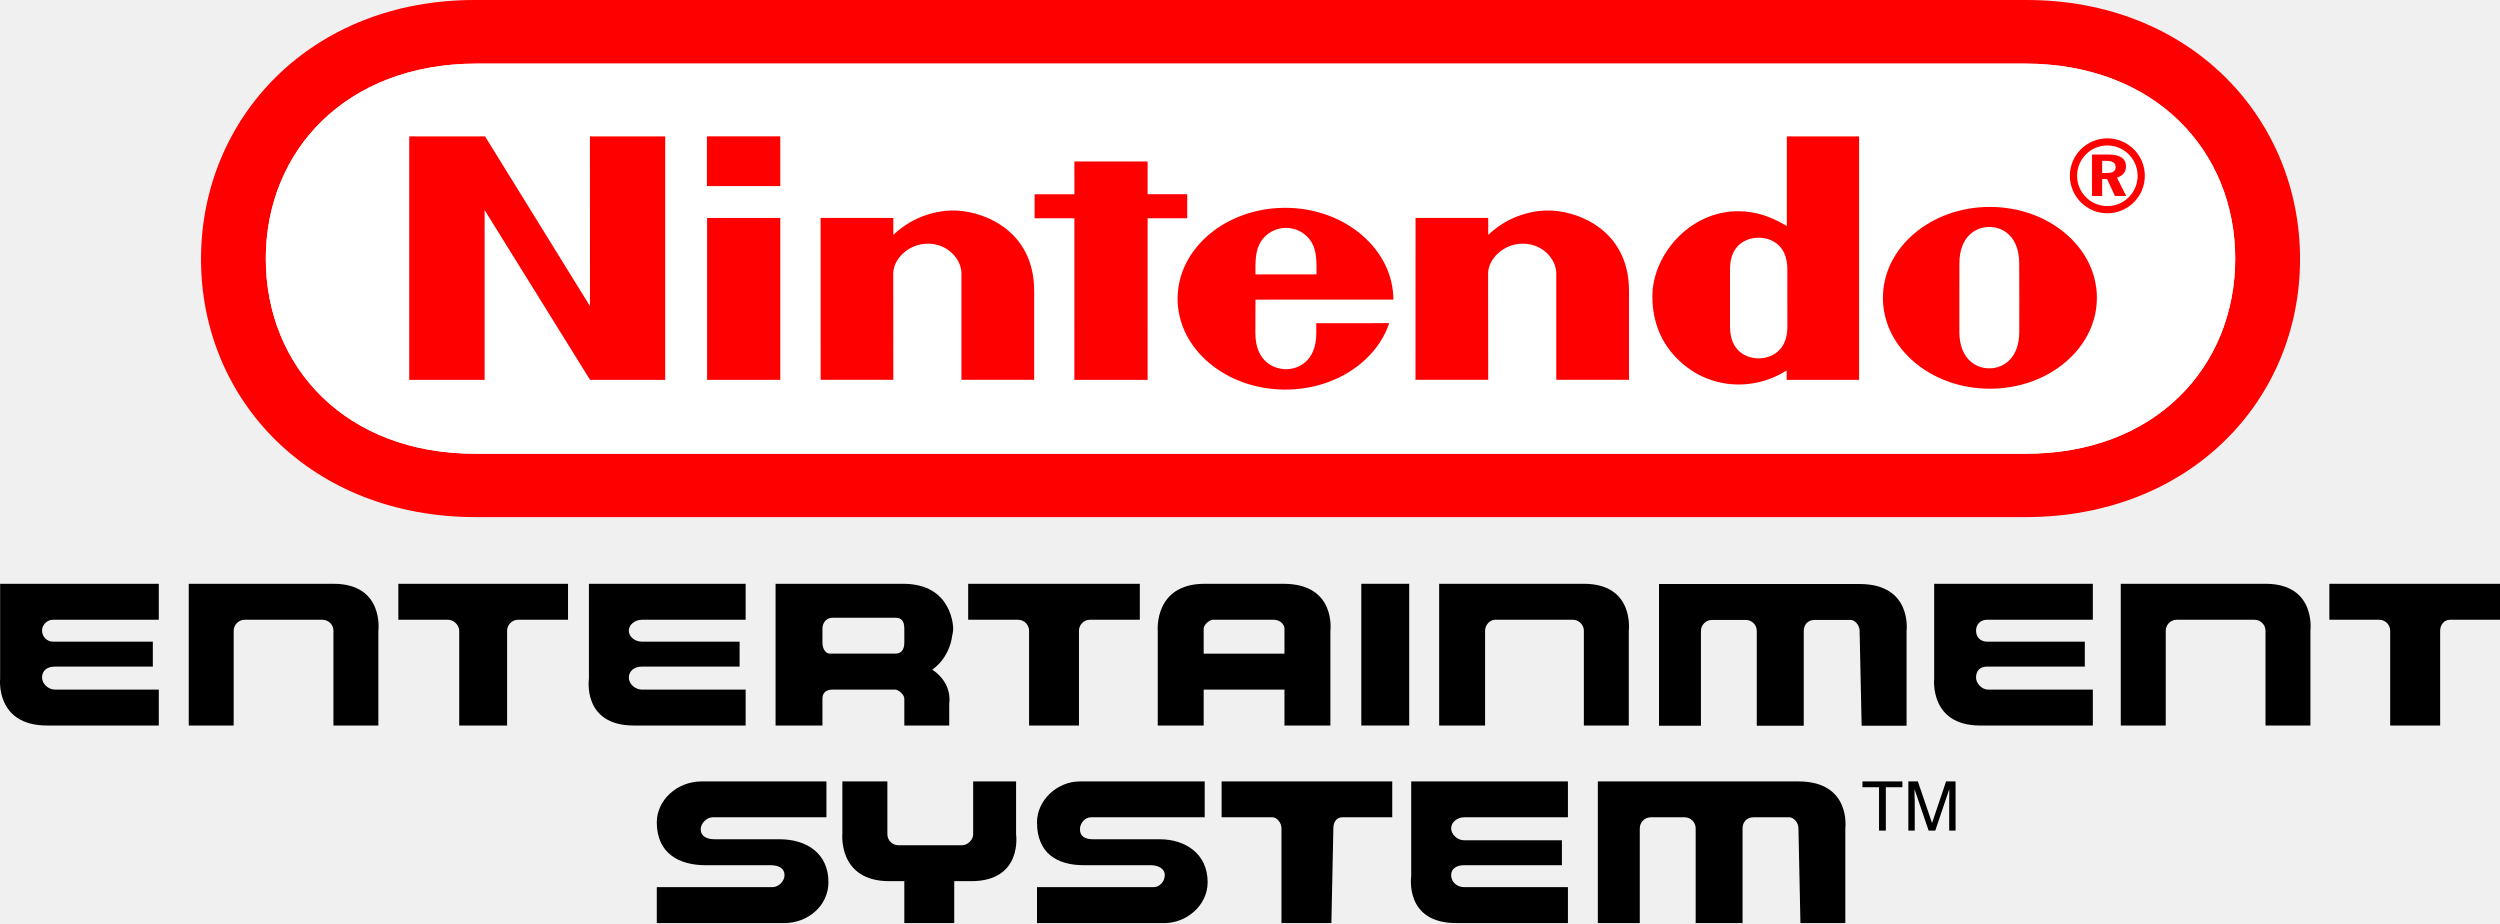
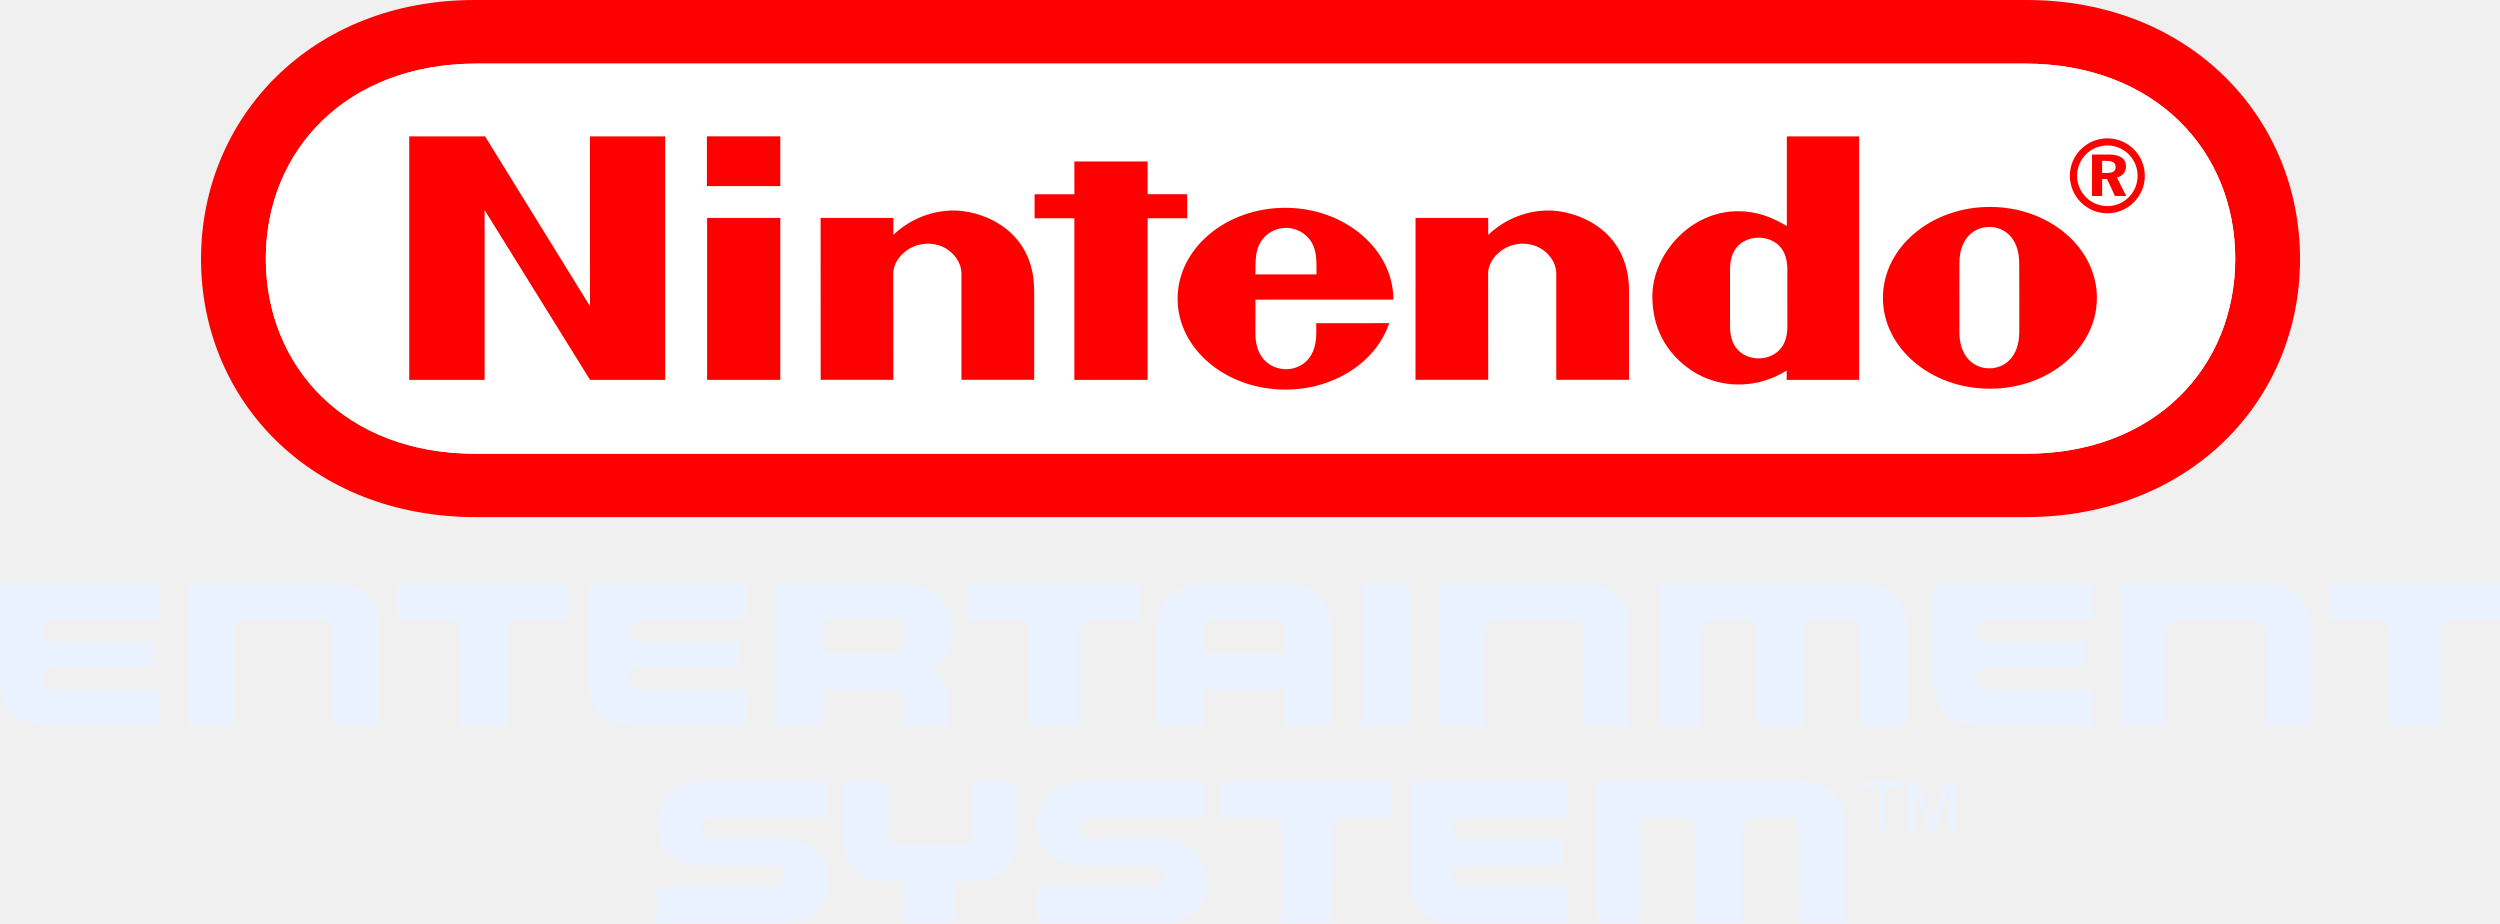
<svg xmlns="http://www.w3.org/2000/svg" width="139.141" height="51.375" version="1.1" id="svg17">
  <defs id="defs17" />
  <g id="g48" transform="matrix(0.3698585,0,0,0.3698585,-20.42467,-36.26598)">
    <path d="m 126.75,98.054 c -24.691,-0.057 -41.277,17.696 -41.277,38.975 0,21.275 16.548,38.827 41.311,38.84 h 233.23 c 24.767,-0.013 41.32,-17.565 41.32,-38.84 0,-21.281 -16.589,-39.033 -41.285,-38.975 z m 233.189,9.57 c 19.609,0.04 31.641,13.143 31.641,29.354 0,16.208 -11.961,29.42 -31.641,29.35 H 126.859 c -19.683,0.071 -31.639,-13.142 -31.639,-29.35 0,-16.209 12.033,-29.31 31.639,-29.352 z" style="display:inline;fill:#ff0000" id="path76" />
    <path d="m 126.859,107.626 c -19.605,0.041 -31.639,13.142 -31.639,29.352 0,16.208 11.956,29.42 31.639,29.35 h 233.08 c 19.68,0.071 31.641,-13.142 31.641,-29.35 0,-16.211 -12.031,-29.354 -31.641,-29.354 z" style="display:inline;fill:#ffffff" id="path50" />
    <path d="m 161.601,118.571 v 7.486 h 11.039 v -7.486 z" style="display:inline;fill:#ff0000" id="path51" />
    <path d="m 116.804,118.581 v 36.633 h 11.344 v -25.545 l 15.865,25.545 h 11.309 v -36.633 h -11.326 l 0.008,25.543 -15.787,-25.543 z" style="display:inline;fill:#ff0000" id="path54" />
    <path d="m 324.107,118.581 v 13.479 c -1.761,-0.993 -3.616,-1.943 -6.24,-2.174 -7.933,-0.695 -13.996,6.323 -13.996,12.754 0,8.475 6.543,11.612 7.531,12.074 3.709,1.725 8.464,1.733 12.68,-0.908 v 1.406 h 10.898 v -36.631 z m -4.236,15.244 c 1.711,0 4.309,0.961 4.309,4.729 0,1.301 0.002,4.353 0.002,4.354 0,0 0.006,2.759 0.006,4.32 0,3.764 -2.604,4.752 -4.32,4.752 -1.748,0 -4.311,-0.988 -4.311,-4.752 v -4.332 -4.342 c 0,-3.768 2.561,-4.729 4.314,-4.729 z" style="display:inline;fill:#ff0000" id="path55" />
    <path d="m 372.341,118.872 c -3.119,0 -5.646,2.518 -5.646,5.637 0,3.107 2.528,5.639 5.646,5.639 3.108,0 5.637,-2.532 5.637,-5.639 0,-3.119 -2.529,-5.637 -5.637,-5.637 z m 0,1.072 c 2.517,0 4.551,2.044 4.551,4.564 0,2.516 -2.033,4.559 -4.551,4.559 -2.521,0 -4.559,-2.043 -4.559,-4.559 0,-2.52 2.037,-4.564 4.559,-4.564 z" style="display:inline;fill:#ff0000" id="path57" />
    <path d="m 370.031,121.304 v 6.246 h 1.52 v -2.551 h 0.744 l 1.189,2.551 h 1.689 l -1.395,-2.781 c 0.856,-0.223 1.365,-0.841 1.365,-1.664 0,-1.196 -0.888,-1.801 -2.668,-1.801 z m 1.52,0.961 h 0.666 c 0.911,0 1.365,0.283 1.365,0.93 0,0.627 -0.422,0.887 -1.287,0.887 h -0.744 z" style="display:inline;fill:#ff0000" id="path59" />
    <path d="m 216.892,122.351 0.008,4.934 h -5.99 v 3.615 h 5.984 l -0.002,24.314 h 11.027 l -0.002,-24.314 h 5.959 v -3.627 h -5.959 v -4.922 z" style="display:inline;fill:#ff0000" id="path61" />
    <path d="m 354.662,129.191 c -8.891,0 -16.098,6.12 -16.098,13.678 0,7.551 7.207,13.678 16.098,13.678 8.896,0 16.102,-6.127 16.102,-13.678 0,-7.557 -7.206,-13.678 -16.102,-13.678 z m -0.086,3.014 c 2.195,0 4.498,1.593 4.498,5.461 0,1.469 -2.8e-4,4.198 0.012,5.18 0,0.063 -0.004,3.685 -0.004,5.143 0,3.885 -2.295,5.494 -4.506,5.494 -2.208,0 -4.508,-1.609 -4.508,-5.494 v -5.246 c 0,0 0.008,-3.607 0.008,-5.076 0,-3.868 2.304,-5.461 4.5,-5.461 z" style="display:inline;fill:#ff0000" id="path62" />
    <path d="m 248.644,129.325 c -8.955,0 -16.217,6.122 -16.217,13.674 0,7.556 7.262,13.68 16.217,13.68 7.439,0 13.707,-4.245 15.627,-9.998 l -10.98,0.012 c 0,0 0.008,0.109 0.008,1.473 0,4.461 -2.929,5.447 -4.555,5.447 -1.624,0 -4.613,-0.986 -4.613,-5.447 0,-1.333 0.014,-5.023 0.014,-5.023 0,0 20.754,0.006 20.754,-0.006 0,-7.555 -7.301,-13.811 -16.254,-13.811 z m 0.1,3.014 c 1.435,0.007 3.01,0.725 3.875,2.225 0.7,1.22 0.734,2.646 0.715,4.779 h -9.195 c -0.02,-2.133 0.026,-3.559 0.729,-4.779 0.867,-1.5 2.44,-2.218 3.877,-2.225 z" style="display:inline;fill:#ff0000" id="path63" />
    <path d="m 198.425,129.73 c -3.637,0.101 -6.665,1.66 -8.775,3.674 -0.012,-0.604 0,-2.559 0,-2.559 l -10.943,0.006 0.01,24.357 h 10.934 c 0,0 -0.012,-14.962 -0.012,-15.998 0,-2.125 2.231,-4.488 5.229,-4.488 2.995,0 5.033,2.363 5.033,4.488 v 15.998 h 10.945 c 0,0 -0.004,-11.541 0,-13.252 0.065,-9.645 -8.295,-12.349 -12.42,-12.227 z" style="display:inline;fill:#ff0000" id="path64" />
    <path d="m 287.945,129.73 c -3.637,0.101 -6.673,1.66 -8.775,3.674 -0.012,-0.604 0,-2.559 0,-2.559 l -10.934,0.006 -0.008,24.357 h 10.941 c 0,0 -0.014,-14.962 -0.014,-15.998 0,-2.125 2.233,-4.488 5.229,-4.488 3.004,0 5.029,2.363 5.029,4.488 v 15.998 h 10.945 c 0,0 -0.005,-11.541 0,-13.252 0.068,-9.645 -8.29,-12.349 -12.414,-12.227 z" style="display:inline;fill:#ff0000" id="path65" />
    <path d="m 161.627,130.851 v 24.363 h 11.014 v -24.363 z" style="display:inline;fill:#ff0000" id="path66" />
  </g>
  <g id="g76" transform="matrix(0.4178217,0,0,0.4178217,-32.12926,-54.02947)">
-     <path id="path9" d="m 0,0 h -14.456 v -14.159 h 4.488 v 9.469 c 0,0.599 0.499,1.096 1.099,1.096 h 7.77 C -0.496,-3.594 0,-4.091 0,-4.69 v -9.469 H 4.488 V -4.69 C 4.488,-4.69 5.088,0 0,0" style="fill:#000000;fill-opacity:1;fill-rule:nonzero;stroke:none" transform="matrix(1.333333,0,0,-1.333333,121.3137,207.0764)" clip-path="none" />
-     <path id="path11" d="m 0,0 h -14.456 v -14.159 h 4.588 v 9.469 c 0,0.599 0.5,1.096 0.998,1.096 h 7.774 C -0.499,-3.594 0,-4.091 0,-4.69 v -9.469 H 4.489 V -4.69 C 4.489,-4.69 5.085,0 0,0" style="fill:#000000;fill-opacity:1;fill-rule:nonzero;stroke:none" transform="matrix(1.333333,0,0,-1.333333,287.8765,207.0764)" clip-path="none" />
-     <path id="path13-3" d="m 0,0 h -14.46 v -14.159 h 4.492 v 9.469 c 0,0.599 0.49,1.096 1.09,1.096 h 7.781 C -0.499,-3.594 0,-4.091 0,-4.69 v -9.469 H 4.487 V -4.69 C 4.487,-4.69 5.082,0 0,0" style="fill:#000000;fill-opacity:1;fill-rule:nonzero;stroke:none" transform="matrix(1.333333,0,0,-1.333333,378.6769,207.0764)" clip-path="none" />
-     <path id="path15" d="m 0,0 h 4.982 c 0.499,0 1.099,-0.499 1.099,-1.096 v -9.47 h 4.785 v 9.47 c 0,0.597 0.499,1.096 1.095,1.096 h 4.991 V 3.594 H 0 Z" style="fill:#000000;fill-opacity:1;fill-rule:nonzero;stroke:none" transform="matrix(1.333333,0,0,-1.333333,129.9591,211.8671)" clip-path="none" />
-     <path id="path17-6" d="m 0,0 v -3.594 h 4.985 c 0.601,0 1.092,-0.497 1.092,-1.096 v -9.469 h 4.993 v 9.469 c 0,0.599 0.395,1.096 0.994,1.096 h 4.985 V 0 Z" style="fill:#000000;fill-opacity:1;fill-rule:nonzero;stroke:none" transform="matrix(1.333333,0,0,-1.333333,387.1803,207.0764)" clip-path="none" />
-     <path id="path19" d="m 0,0 h 4.985 c 0.597,0 1.098,-0.499 1.098,-1.096 v -9.47 h 4.985 v 9.47 c 0,0.597 0.499,1.096 1.095,1.096 h 4.984 V 3.594 H 0 Z" style="fill:#000000;fill-opacity:1;fill-rule:nonzero;stroke:none" transform="matrix(1.333333,0,0,-1.333333,205.8644,211.8671)" clip-path="none" />
-     <path id="path21" d="m 222.02,369.117 h 4.785 v 14.159 h -4.785 z" style="fill:#000000;fill-opacity:1;fill-rule:nonzero;stroke:none" transform="matrix(1.333333,0,0,-1.333333,-37.79533,718.1107)" clip-path="none" />
-     <path id="path23" d="m 0,0 h -8.072 v 1.693 0.8 c 0,0.394 0.6,0.893 0.901,0.893 h 6.075 C -0.399,3.386 0,2.887 0,2.493 v -0.8 z m -0.098,6.978 h -7.873 c -5.09,0 -4.689,-4.69 -4.689,-4.69 V 1.693 -7.181 h 4.588 v 3.587 H 0 v -3.587 h 4.588 v 8.874 0.595 c 0,0 0.601,4.69 -4.686,4.69" style="fill:#000000;fill-opacity:1;fill-rule:nonzero;stroke:none" transform="matrix(1.333333,0,0,-1.333333,247.9963,216.3804)" clip-path="none" />
-     <path id="path25" d="m 0,0 c 0,-0.704 -0.3,-1.097 -0.897,-1.097 h -6.582 c -0.3,0 -0.701,0.393 -0.701,1.097 v 0.695 0.7 c 0,0.598 0.401,1.093 0.998,1.093 h 6.285 C -0.3,2.488 0,2.186 0,1.395 v -0.7 z m -0.102,5.88 h -12.76 V 0.695 -8.278 h 4.682 v 2.694 c 0,0.596 0.401,0.893 0.998,0.893 h 6.285 C -0.601,-4.691 0,-5.192 0,-5.584 v -2.694 h 4.486 v 2.197 c 0,0 0.397,1.991 -1.694,3.386 1.396,0.997 1.889,2.492 1.99,3.39 0.101,0.399 0.101,0.7 0.101,0.7 0,0 0,4.485 -4.985,4.485" style="fill:#000000;fill-opacity:1;fill-rule:nonzero;stroke:none" transform="matrix(1.333333,0,0,-1.333333,197.3576,214.9169)" clip-path="none" />
-     <path id="path27" d="m 0,0 c 0,0 -0.499,-4.687 4.683,-4.687 h 11.169 v 3.588 H 5.48 c -0.696,0 -1.292,0.6 -1.292,1.196 0,0.701 0.495,1.103 1.292,1.103 h 9.775 V 3.691 H 5.287 c -0.604,0 -1.099,0.496 -1.099,1.092 0,0.598 0.495,1.096 1.099,1.096 H 15.852 V 9.473 H 0 Z" style="fill:#000000;fill-opacity:1;fill-rule:nonzero;stroke:none" transform="matrix(1.333333,0,0,-1.333333,76.9144,219.706)" clip-path="none" />
-     <path id="path29" d="m 0,0 c 0,0 -0.698,-4.687 4.488,-4.687 h 11.169 v 3.588 H 5.291 c -0.707,0 -1.304,0.6 -1.304,1.196 0,0.701 0.597,1.103 1.304,1.103 h 9.762 V 3.691 H 5.291 c -0.707,0 -1.304,0.496 -1.304,1.092 0,0.598 0.597,1.096 1.304,1.096 H 15.657 V 9.473 H 0 Z" style="fill:#000000;fill-opacity:1;fill-rule:nonzero;stroke:none" transform="matrix(1.333333,0,0,-1.333333,155.3453,219.706)" clip-path="none" />
-     <path id="path31" d="m 0,0 c 0,0 -0.5,-4.687 4.586,-4.687 h 11.265 v 3.588 H 5.379 c -0.596,0 -1.196,0.6 -1.196,1.196 0,0.701 0.403,1.103 1.101,1.103 h 9.765 V 3.691 H 5.284 c -0.698,0 -1.101,0.496 -1.101,1.092 0,0.598 0.403,1.096 1.101,1.096 H 15.851 V 9.473 H 0 Z" style="fill:#000000;fill-opacity:1;fill-rule:nonzero;stroke:none" transform="matrix(1.333333,0,0,-1.333333,334.5408,219.706)" clip-path="none" />
-     <path id="path33" d="m 0,0 h -20.042 v -14.157 h 4.19 v 9.475 c 0,0.593 0.498,1.096 1.099,1.096 h 3.387 c 0.602,0 1.093,-0.503 1.093,-1.096 v -9.475 h 4.692 v 9.475 c 0,0.593 0.392,1.096 1.095,1.096 h 3.591 C -0.498,-3.586 0,-4.089 0,-4.682 l 0.203,-9.475 h 4.489 v 9.475 C 4.692,-4.682 5.284,0 0,0" style="fill:#000000;fill-opacity:1;fill-rule:nonzero;stroke:none" transform="matrix(1.333333,0,0,-1.333333,324.6085,207.106)" clip-path="none" />
-     <path id="path35" d="m 0,0 h 5.085 c 0.396,0 0.896,-0.5 0.896,-1.099 v -9.47 h 4.986 l 0.198,9.47 C 11.165,-0.5 11.47,0 12.063,0 h 4.984 V 3.583 H 0 Z" style="fill:#000000;fill-opacity:1;fill-rule:nonzero;stroke:none" transform="matrix(1.333333,0,0,-1.333333,239.6225,238.1795)" clip-path="none" />
-     <path id="path37" d="m 0,0 h -20.042 v -14.151 h 4.191 v 9.469 c 0,0.598 0.495,1.099 1.099,1.099 h 3.387 c 0.596,0 1.097,-0.501 1.097,-1.099 v -9.469 h 4.684 v 9.469 c 0,0.598 0.402,1.099 1.097,1.099 h 3.586 c 0.4,0 0.901,-0.501 0.901,-1.099 l 0.199,-9.469 h 4.484 v 9.469 C 4.683,-4.682 5.288,0 0,0" style="fill:#000000;fill-opacity:1;fill-rule:nonzero;stroke:none" transform="matrix(1.333333,0,0,-1.333333,316.4612,233.4019)" clip-path="none" />
-     <path id="path39" d="m 0,0 h -4.287 v -5.277 c 0,-0.605 -0.599,-1.099 -1.098,-1.099 h -6.381 c -0.593,0 -1.092,0.494 -1.092,1.099 V 0 h -4.495 v -5.182 c 0,0 -0.492,-4.783 4.694,-4.783 h 1.494 v -4.186 h 4.986 v 4.186 h 1.691 C 0.695,-9.965 0,-5.277 0,-5.277 Z" style="fill:#000000;fill-opacity:1;fill-rule:nonzero;stroke:none" transform="matrix(1.333333,0,0,-1.333333,212.2447,233.4019)" clip-path="none" />
-     <path id="path41" d="m 0,0 c 0,0 -0.702,-4.683 4.488,-4.683 h 11.169 v 3.589 H 5.286 c -0.698,0 -1.294,0.493 -1.294,1.197 0,0.697 0.596,0.994 1.294,0.994 h 9.77 v 2.49 h -9.77 c -0.698,0 -1.294,0.604 -1.294,1.2 0,0.597 0.596,1.098 1.294,1.098 H 15.657 V 9.469 H 0 Z" style="fill:#000000;fill-opacity:1;fill-rule:nonzero;stroke:none" transform="matrix(1.333333,0,0,-1.333333,264.8783,246.0265)" clip-path="none" />
-     <path id="path43" d="m 0,0 h -6.683 c -0.796,0 -1.298,0.301 -1.298,0.997 0,0.602 0.502,1.198 1.099,1.198 H 4.483 V 5.778 H -7.981 c -2.296,0 -4.289,-1.891 -4.289,-4.083 0,-3.092 1.993,-4.288 4.69,-4.288 h 6.674 c 0.698,0 1.4,-0.297 1.4,-0.994 0,-0.6 -0.494,-1.197 -1.103,-1.197 H -12.27 v -3.59 H 0.494 c 2.094,0 4.283,1.7 4.283,4.084 C 4.777,-1.397 2.483,0 0,0" style="fill:#000000;fill-opacity:1;fill-rule:nonzero;stroke:none" transform="matrix(1.333333,0,0,-1.333333,231.3924,241.1063)" clip-path="none" />
-     <path id="path45" d="m 0,0 h -6.484 c -0.79,0 -1.394,0.301 -1.394,0.997 0,0.602 0.604,1.198 1.197,1.198 H 4.683 v 3.583 h -12.46 c -2.495,0 -4.488,-1.891 -4.488,-4.083 0,-3.092 2.193,-4.288 4.884,-4.288 h 6.484 c 0.799,0 1.393,-0.297 1.393,-0.994 0,-0.6 -0.594,-1.197 -1.197,-1.197 h -11.564 v -3.59 H 0.496 c 2.296,0 4.387,1.7 4.387,4.084 C 4.883,-1.397 2.691,0 0,0" style="fill:#000000;fill-opacity:1;fill-rule:nonzero;stroke:none" transform="matrix(1.333333,0,0,-1.333333,180.7397,241.1063)" clip-path="none" />
-     <path id="path47" d="m 0,0 v -0.58 h -1.652 v -4.333 h -0.68 V -0.58 H -3.987 V 0 Z" style="fill:#000000;fill-opacity:1;fill-rule:nonzero;stroke:none" transform="matrix(1.333333,0,0,-1.333333,330.3048,233.4019)" clip-path="none" />
-     <path id="path49" d="M 0,0 H 0.95 L 2.368,-4.157 3.769,0 H 4.717 V -4.913 H 4.081 v 2.901 c 0,0.099 0.003,0.266 0.009,0.5 0.002,0.232 0.002,0.478 0.002,0.746 L 2.691,-4.913 H 2.027 l -1.415,4.147 v -0.153 c 0,-0.121 0.002,-0.302 0.012,-0.555 C 0.633,-1.717 0.638,-1.9 0.638,-2.012 V -4.913 H 0 Z" style="fill:#000000;fill-opacity:1;fill-rule:nonzero;stroke:none" transform="matrix(1.333333,0,0,-1.333333,331.1005,233.4019)" clip-path="none" />
+     <path id="path9" d="m 0,0 h -14.456 v -14.159 h 4.488 v 9.469 c 0,0.599 0.499,1.096 1.099,1.096 h 7.77 C -0.496,-3.594 0,-4.091 0,-4.69 v -9.469 H 4.488 V -4.69 C 4.488,-4.69 5.088,0 0,0" style="fill:#eaf2ff;fill-opacity:1;fill-rule:nonzero;stroke:none" transform="matrix(1.333333,0,0,-1.333333,121.3137,207.0764)" clip-path="none" />
+     <path id="path11" d="m 0,0 h -14.456 v -14.159 h 4.588 v 9.469 c 0,0.599 0.5,1.096 0.998,1.096 h 7.774 C -0.499,-3.594 0,-4.091 0,-4.69 v -9.469 H 4.489 V -4.69 C 4.489,-4.69 5.085,0 0,0" style="fill:#eaf2ff;fill-opacity:1;fill-rule:nonzero;stroke:none" transform="matrix(1.333333,0,0,-1.333333,287.8765,207.0764)" clip-path="none" />
+     <path id="path13-3" d="m 0,0 h -14.46 v -14.159 h 4.492 v 9.469 c 0,0.599 0.49,1.096 1.09,1.096 h 7.781 C -0.499,-3.594 0,-4.091 0,-4.69 v -9.469 H 4.487 V -4.69 C 4.487,-4.69 5.082,0 0,0" style="fill:#eaf2ff;fill-opacity:1;fill-rule:nonzero;stroke:none" transform="matrix(1.333333,0,0,-1.333333,378.6769,207.0764)" clip-path="none" />
+     <path id="path15" d="m 0,0 h 4.982 c 0.499,0 1.099,-0.499 1.099,-1.096 v -9.47 h 4.785 v 9.47 c 0,0.597 0.499,1.096 1.095,1.096 h 4.991 V 3.594 H 0 Z" style="fill:#eaf2ff;fill-opacity:1;fill-rule:nonzero;stroke:none" transform="matrix(1.333333,0,0,-1.333333,129.9591,211.8671)" clip-path="none" />
+     <path id="path17-6" d="m 0,0 v -3.594 h 4.985 c 0.601,0 1.092,-0.497 1.092,-1.096 v -9.469 h 4.993 v 9.469 c 0,0.599 0.395,1.096 0.994,1.096 h 4.985 V 0 Z" style="fill:#eaf2ff;fill-opacity:1;fill-rule:nonzero;stroke:none" transform="matrix(1.333333,0,0,-1.333333,387.1803,207.0764)" clip-path="none" />
+     <path id="path19" d="m 0,0 h 4.985 c 0.597,0 1.098,-0.499 1.098,-1.096 v -9.47 h 4.985 v 9.47 c 0,0.597 0.499,1.096 1.095,1.096 h 4.984 V 3.594 H 0 Z" style="fill:#eaf2ff;fill-opacity:1;fill-rule:nonzero;stroke:none" transform="matrix(1.333333,0,0,-1.333333,205.8644,211.8671)" clip-path="none" />
+     <path id="path21" d="m 222.02,369.117 h 4.785 v 14.159 h -4.785 z" style="fill:#eaf2ff;fill-opacity:1;fill-rule:nonzero;stroke:none" transform="matrix(1.333333,0,0,-1.333333,-37.79533,718.1107)" clip-path="none" />
+     <path id="path23" d="m 0,0 h -8.072 v 1.693 0.8 c 0,0.394 0.6,0.893 0.901,0.893 h 6.075 C -0.399,3.386 0,2.887 0,2.493 v -0.8 z m -0.098,6.978 h -7.873 c -5.09,0 -4.689,-4.69 -4.689,-4.69 V 1.693 -7.181 h 4.588 v 3.587 H 0 v -3.587 h 4.588 v 8.874 0.595 c 0,0 0.601,4.69 -4.686,4.69" style="fill:#eaf2ff;fill-opacity:1;fill-rule:nonzero;stroke:none" transform="matrix(1.333333,0,0,-1.333333,247.9963,216.3804)" clip-path="none" />
+     <path id="path25" d="m 0,0 c 0,-0.704 -0.3,-1.097 -0.897,-1.097 h -6.582 c -0.3,0 -0.701,0.393 -0.701,1.097 v 0.695 0.7 c 0,0.598 0.401,1.093 0.998,1.093 h 6.285 C -0.3,2.488 0,2.186 0,1.395 v -0.7 z m -0.102,5.88 h -12.76 V 0.695 -8.278 h 4.682 v 2.694 c 0,0.596 0.401,0.893 0.998,0.893 h 6.285 C -0.601,-4.691 0,-5.192 0,-5.584 v -2.694 h 4.486 v 2.197 c 0,0 0.397,1.991 -1.694,3.386 1.396,0.997 1.889,2.492 1.99,3.39 0.101,0.399 0.101,0.7 0.101,0.7 0,0 0,4.485 -4.985,4.485" style="fill:#eaf2ff;fill-opacity:1;fill-rule:nonzero;stroke:none" transform="matrix(1.333333,0,0,-1.333333,197.3576,214.9169)" clip-path="none" />
+     <path id="path27" d="m 0,0 c 0,0 -0.499,-4.687 4.683,-4.687 h 11.169 v 3.588 H 5.48 c -0.696,0 -1.292,0.6 -1.292,1.196 0,0.701 0.495,1.103 1.292,1.103 h 9.775 V 3.691 H 5.287 c -0.604,0 -1.099,0.496 -1.099,1.092 0,0.598 0.495,1.096 1.099,1.096 H 15.852 V 9.473 H 0 Z" style="fill:#eaf2ff;fill-opacity:1;fill-rule:nonzero;stroke:none" transform="matrix(1.333333,0,0,-1.333333,76.9144,219.706)" clip-path="none" />
+     <path id="path29" d="m 0,0 c 0,0 -0.698,-4.687 4.488,-4.687 h 11.169 v 3.588 H 5.291 c -0.707,0 -1.304,0.6 -1.304,1.196 0,0.701 0.597,1.103 1.304,1.103 h 9.762 V 3.691 H 5.291 c -0.707,0 -1.304,0.496 -1.304,1.092 0,0.598 0.597,1.096 1.304,1.096 H 15.657 V 9.473 H 0 Z" style="fill:#eaf2ff;fill-opacity:1;fill-rule:nonzero;stroke:none" transform="matrix(1.333333,0,0,-1.333333,155.3453,219.706)" clip-path="none" />
+     <path id="path31" d="m 0,0 c 0,0 -0.5,-4.687 4.586,-4.687 h 11.265 v 3.588 H 5.379 c -0.596,0 -1.196,0.6 -1.196,1.196 0,0.701 0.403,1.103 1.101,1.103 h 9.765 V 3.691 H 5.284 c -0.698,0 -1.101,0.496 -1.101,1.092 0,0.598 0.403,1.096 1.101,1.096 H 15.851 V 9.473 H 0 Z" style="fill:#eaf2ff;fill-opacity:1;fill-rule:nonzero;stroke:none" transform="matrix(1.333333,0,0,-1.333333,334.5408,219.706)" clip-path="none" />
+     <path id="path33" d="m 0,0 h -20.042 v -14.157 h 4.19 v 9.475 c 0,0.593 0.498,1.096 1.099,1.096 h 3.387 c 0.602,0 1.093,-0.503 1.093,-1.096 v -9.475 h 4.692 v 9.475 c 0,0.593 0.392,1.096 1.095,1.096 h 3.591 C -0.498,-3.586 0,-4.089 0,-4.682 l 0.203,-9.475 h 4.489 v 9.475 C 4.692,-4.682 5.284,0 0,0" style="fill:#eaf2ff;fill-opacity:1;fill-rule:nonzero;stroke:none" transform="matrix(1.333333,0,0,-1.333333,324.6085,207.106)" clip-path="none" />
+     <path id="path35" d="m 0,0 h 5.085 c 0.396,0 0.896,-0.5 0.896,-1.099 v -9.47 h 4.986 l 0.198,9.47 C 11.165,-0.5 11.47,0 12.063,0 h 4.984 V 3.583 H 0 Z" style="fill:#eaf2ff;fill-opacity:1;fill-rule:nonzero;stroke:none" transform="matrix(1.333333,0,0,-1.333333,239.6225,238.1795)" clip-path="none" />
+     <path id="path37" d="m 0,0 h -20.042 v -14.151 h 4.191 v 9.469 c 0,0.598 0.495,1.099 1.099,1.099 h 3.387 c 0.596,0 1.097,-0.501 1.097,-1.099 v -9.469 h 4.684 v 9.469 c 0,0.598 0.402,1.099 1.097,1.099 h 3.586 c 0.4,0 0.901,-0.501 0.901,-1.099 l 0.199,-9.469 h 4.484 v 9.469 C 4.683,-4.682 5.288,0 0,0" style="fill:#eaf2ff;fill-opacity:1;fill-rule:nonzero;stroke:none" transform="matrix(1.333333,0,0,-1.333333,316.4612,233.4019)" clip-path="none" />
+     <path id="path39" d="m 0,0 h -4.287 v -5.277 c 0,-0.605 -0.599,-1.099 -1.098,-1.099 h -6.381 c -0.593,0 -1.092,0.494 -1.092,1.099 V 0 h -4.495 v -5.182 c 0,0 -0.492,-4.783 4.694,-4.783 h 1.494 v -4.186 h 4.986 v 4.186 h 1.691 C 0.695,-9.965 0,-5.277 0,-5.277 Z" style="fill:#eaf2ff;fill-opacity:1;fill-rule:nonzero;stroke:none" transform="matrix(1.333333,0,0,-1.333333,212.2447,233.4019)" clip-path="none" />
+     <path id="path41" d="m 0,0 c 0,0 -0.702,-4.683 4.488,-4.683 h 11.169 v 3.589 H 5.286 c -0.698,0 -1.294,0.493 -1.294,1.197 0,0.697 0.596,0.994 1.294,0.994 h 9.77 v 2.49 h -9.77 c -0.698,0 -1.294,0.604 -1.294,1.2 0,0.597 0.596,1.098 1.294,1.098 H 15.657 V 9.469 H 0 Z" style="fill:#eaf2ff;fill-opacity:1;fill-rule:nonzero;stroke:none" transform="matrix(1.333333,0,0,-1.333333,264.8783,246.0265)" clip-path="none" />
+     <path id="path43" d="m 0,0 h -6.683 c -0.796,0 -1.298,0.301 -1.298,0.997 0,0.602 0.502,1.198 1.099,1.198 H 4.483 V 5.778 H -7.981 c -2.296,0 -4.289,-1.891 -4.289,-4.083 0,-3.092 1.993,-4.288 4.69,-4.288 h 6.674 c 0.698,0 1.4,-0.297 1.4,-0.994 0,-0.6 -0.494,-1.197 -1.103,-1.197 H -12.27 v -3.59 H 0.494 c 2.094,0 4.283,1.7 4.283,4.084 C 4.777,-1.397 2.483,0 0,0" style="fill:#eaf2ff;fill-opacity:1;fill-rule:nonzero;stroke:none" transform="matrix(1.333333,0,0,-1.333333,231.3924,241.1063)" clip-path="none" />
+     <path id="path45" d="m 0,0 h -6.484 c -0.79,0 -1.394,0.301 -1.394,0.997 0,0.602 0.604,1.198 1.197,1.198 H 4.683 v 3.583 h -12.46 c -2.495,0 -4.488,-1.891 -4.488,-4.083 0,-3.092 2.193,-4.288 4.884,-4.288 h 6.484 c 0.799,0 1.393,-0.297 1.393,-0.994 0,-0.6 -0.594,-1.197 -1.197,-1.197 h -11.564 v -3.59 H 0.496 c 2.296,0 4.387,1.7 4.387,4.084 C 4.883,-1.397 2.691,0 0,0" style="fill:#eaf2ff;fill-opacity:1;fill-rule:nonzero;stroke:none" transform="matrix(1.333333,0,0,-1.333333,180.7397,241.1063)" clip-path="none" />
+     <path id="path47" d="m 0,0 v -0.58 h -1.652 v -4.333 h -0.68 V -0.58 H -3.987 V 0 Z" style="fill:#eaf2ff;fill-opacity:1;fill-rule:nonzero;stroke:none" transform="matrix(1.333333,0,0,-1.333333,330.3048,233.4019)" clip-path="none" />
+     <path id="path49" d="M 0,0 H 0.95 L 2.368,-4.157 3.769,0 H 4.717 V -4.913 H 4.081 v 2.901 c 0,0.099 0.003,0.266 0.009,0.5 0.002,0.232 0.002,0.478 0.002,0.746 L 2.691,-4.913 H 2.027 l -1.415,4.147 v -0.153 c 0,-0.121 0.002,-0.302 0.012,-0.555 C 0.633,-1.717 0.638,-1.9 0.638,-2.012 V -4.913 H 0 Z" style="fill:#eaf2ff;fill-opacity:1;fill-rule:nonzero;stroke:none" transform="matrix(1.333333,0,0,-1.333333,331.1005,233.4019)" clip-path="none" />
  </g>
</svg>
